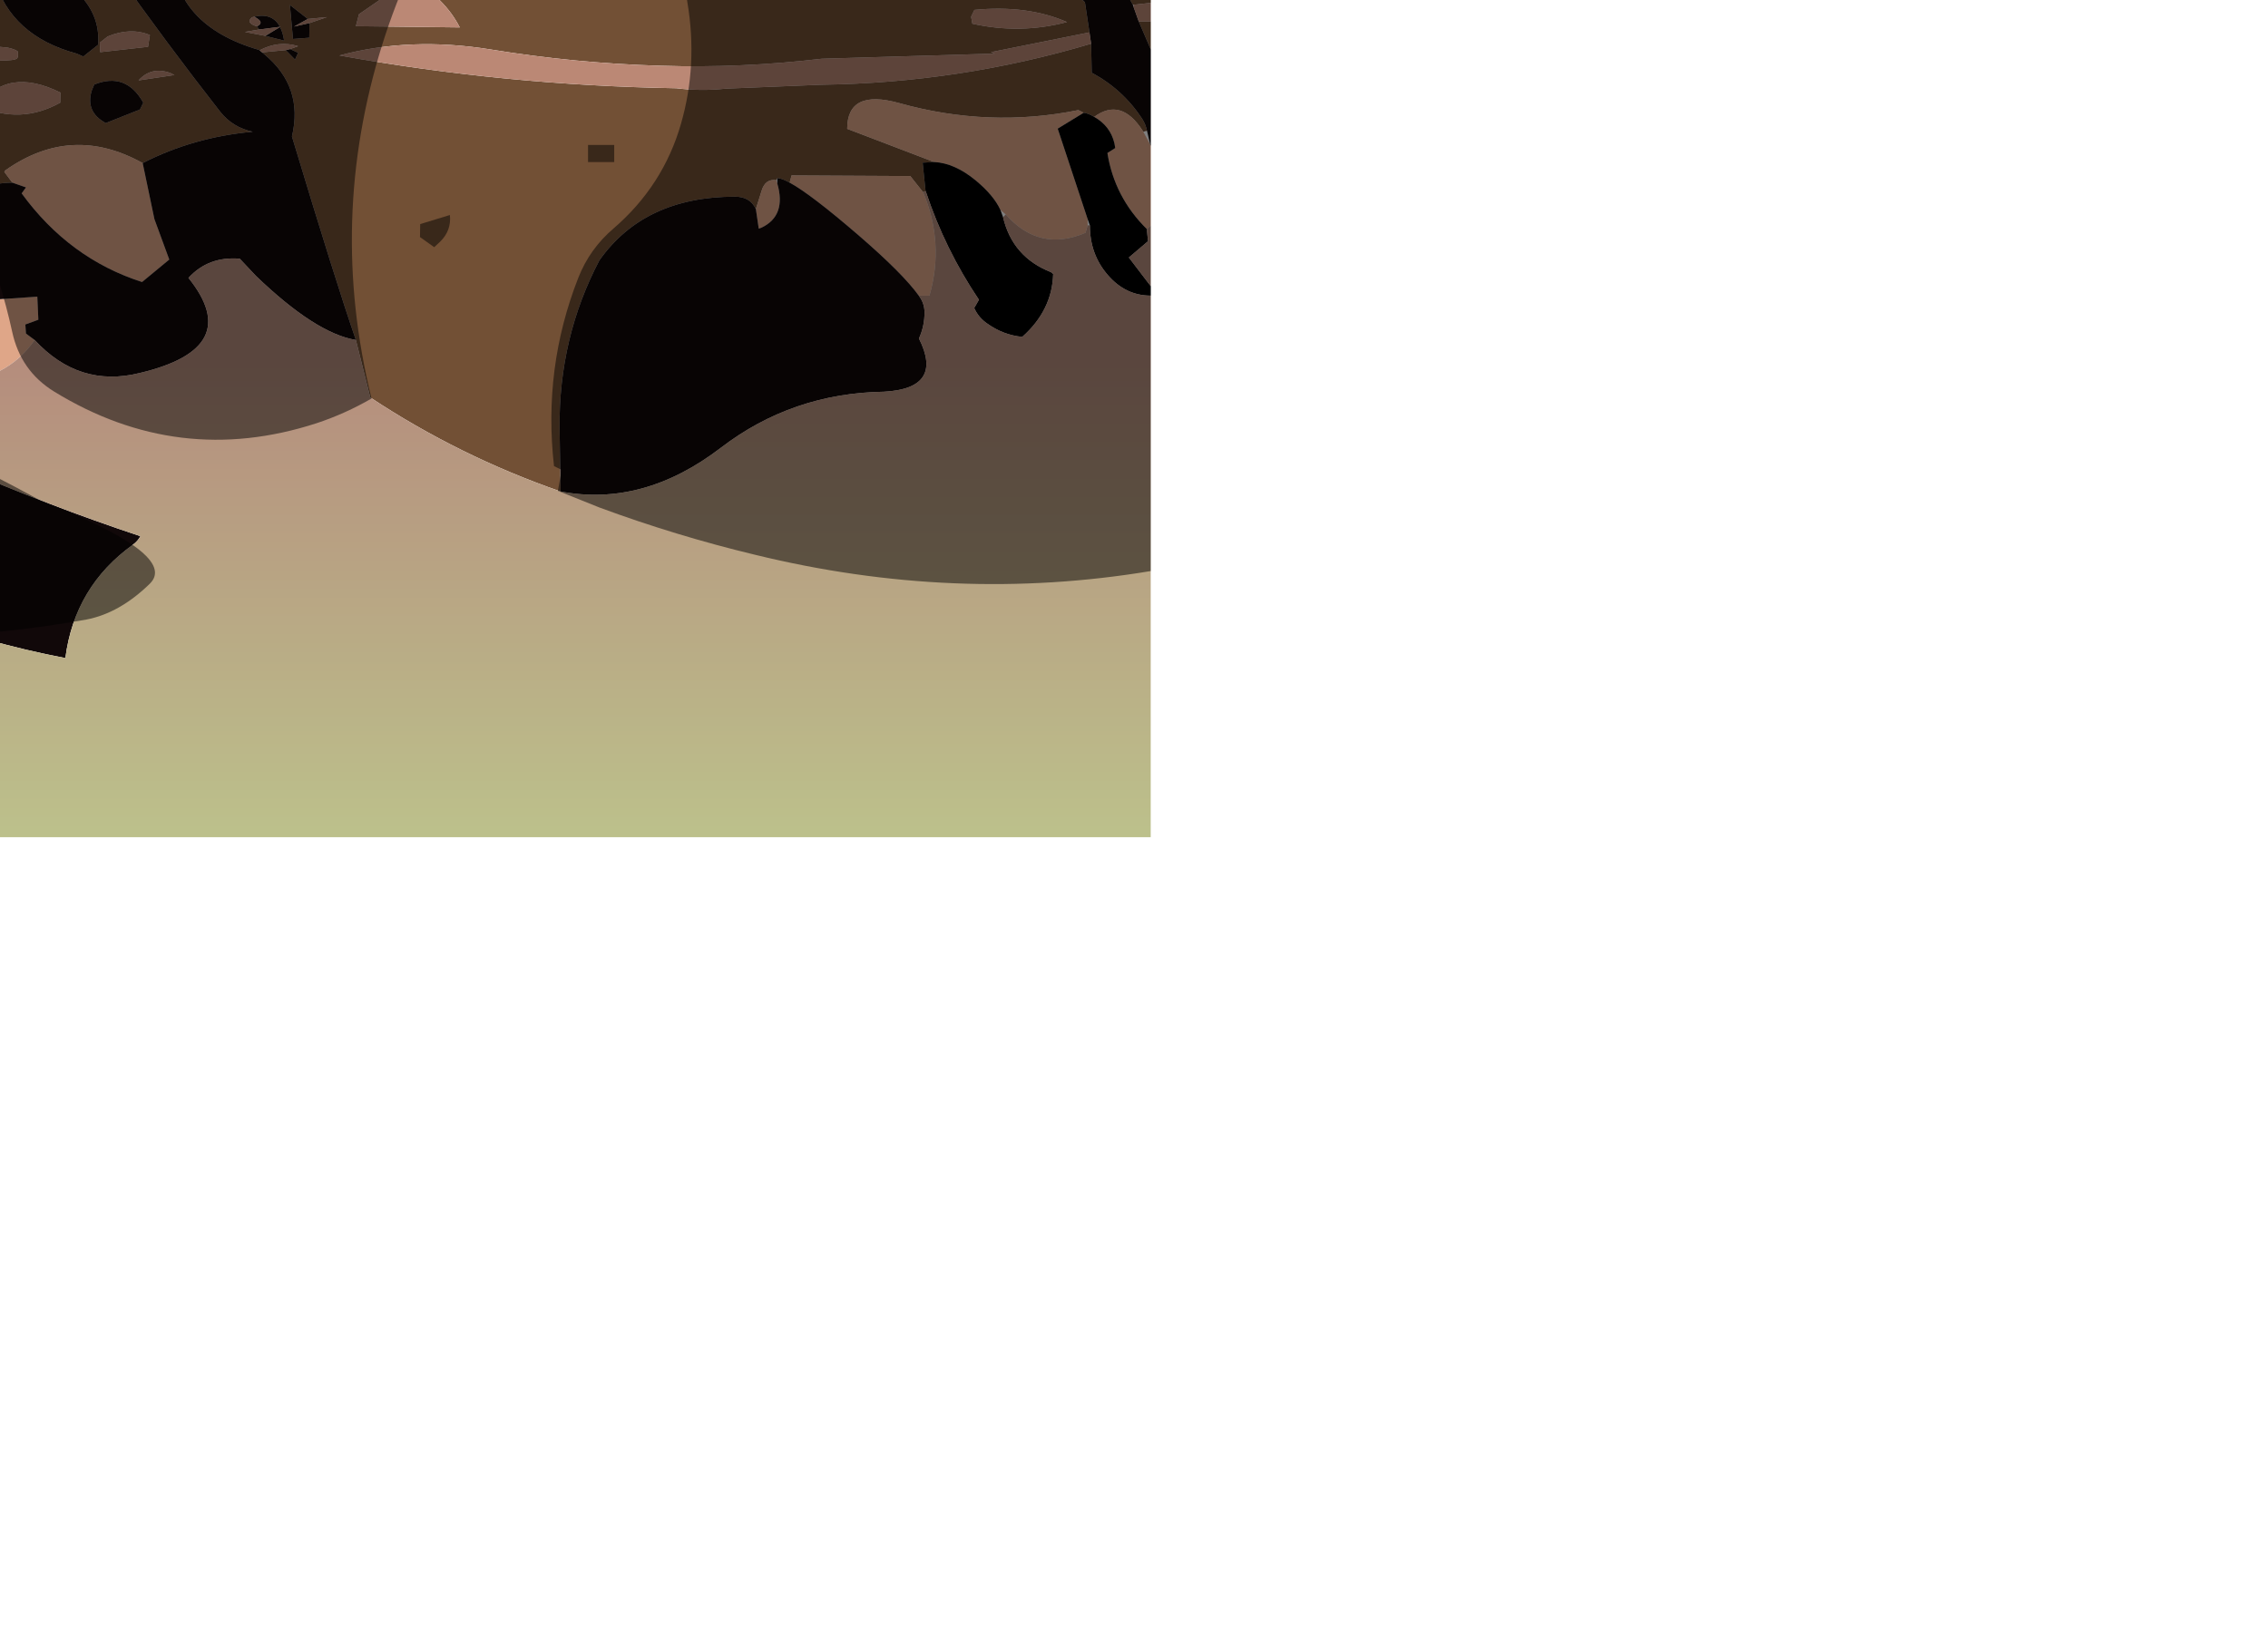
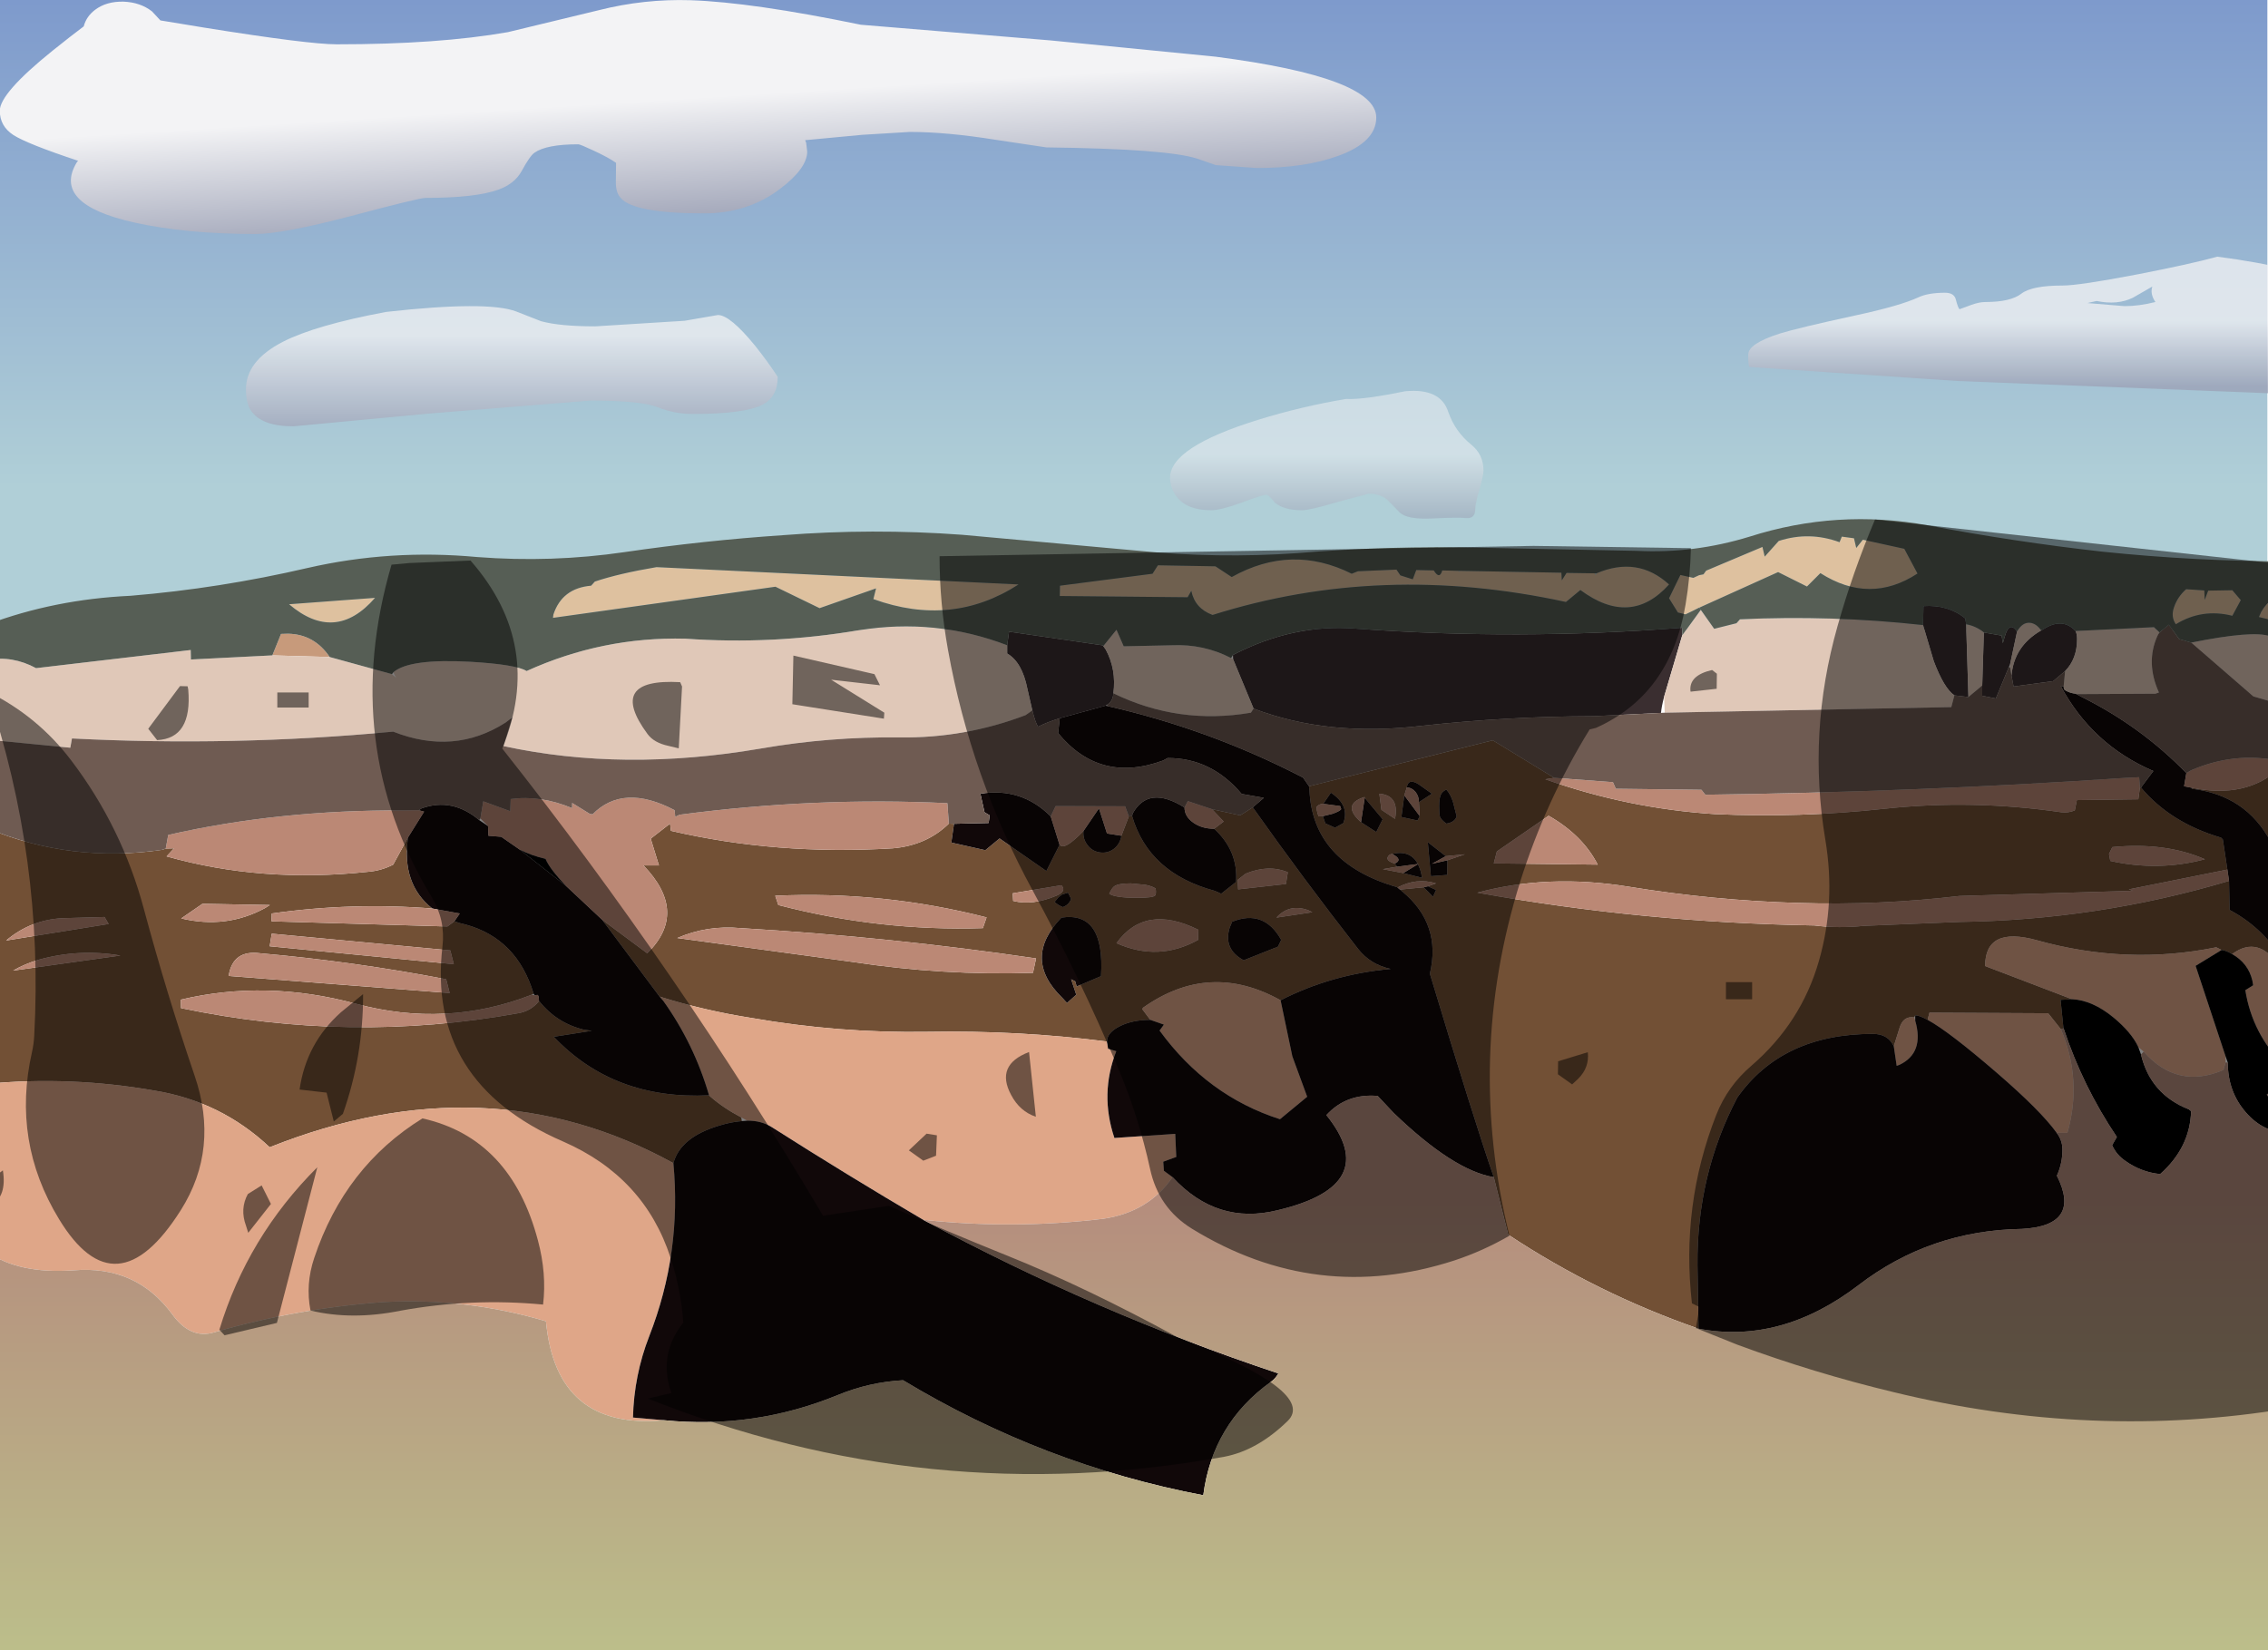
<svg xmlns="http://www.w3.org/2000/svg" xmlns:xlink="http://www.w3.org/1999/xlink" version="1.1" preserveAspectRatio="none" x="0px" y="0px" width="550px" height="400px" viewBox="0 0 550 400">
  <defs>
    <linearGradient id="Gradient_1" gradientUnits="userSpaceOnUse" x1="274.85" y1="-0.013" x2="274.85" y2="118.312" spreadMethod="pad">
      <stop offset="0%" stop-color="#7E9ACC" />
      <stop offset="100%" stop-color="#B0CFD7" />
    </linearGradient>
    <linearGradient id="Gradient_2" gradientUnits="userSpaceOnUse" x1="121.35" y1="81.4" x2="121.35" y2="105.4" spreadMethod="pad">
      <stop offset="0%" stop-color="#F3F3F5" stop-opacity="0.753" />
      <stop offset="100%" stop-color="#9CA1B5" stop-opacity="0.753" />
    </linearGradient>
    <linearGradient id="Gradient_3" gradientUnits="userSpaceOnUse" x1="323.85" y1="110.25" x2="323.85" y2="125.25" spreadMethod="pad">
      <stop offset="0%" stop-color="#F3F3F5" stop-opacity="0.502" />
      <stop offset="100%" stop-color="#9CA1B5" stop-opacity="0.502" />
    </linearGradient>
    <linearGradient id="Gradient_4" gradientUnits="userSpaceOnUse" x1="167.912" y1="23.763" x2="169.888" y2="55.438" spreadMethod="pad">
      <stop offset="0%" stop-color="#F3F3F5" />
      <stop offset="100%" stop-color="#9CA1B5" />
    </linearGradient>
    <linearGradient id="Gradient_5" gradientUnits="userSpaceOnUse" x1="498.75" y1="77.85" x2="498.75" y2="93.65" spreadMethod="pad">
      <stop offset="0%" stop-color="#F3F3F5" stop-opacity="0.753" />
      <stop offset="100%" stop-color="#9CA1B5" stop-opacity="0.753" />
    </linearGradient>
    <linearGradient id="Gradient_6" gradientUnits="userSpaceOnUse" x1="275.85" y1="291.35" x2="275.85" y2="404.65" spreadMethod="pad">
      <stop offset="0%" stop-color="#B58D7D" />
      <stop offset="100%" stop-color="#BCC08B" />
    </linearGradient>
    <g id="Graphics_Symbol_337_0_Layer4_0_FILL">
      <path fill="url(#Gradient_1)" stroke="none" d=" M 549.85 152.75 L 549.85 0 -0.05 0 -0.05 152.75 549.85 152.75 Z" />
    </g>
    <g id="Graphics_Symbol_337_0_Layer3_0_FILL">
      <path fill="url(#Gradient_2)" stroke="none" d=" M 174.1 76.4 L 166 77.8 144.35 79.15 Q 135.75 79.15 131.2 77.9 L 125.2 75.55 Q 118.25 72.9 93.65 75.65 76.5 78.85 68.6 82.9 59.65 87.5 59.65 94.4 59.65 97.85 60.9 99.65 63.5 103.4 71.15 103.4 L 104.05 100.3 143.25 97.15 Q 155.55 97.15 159.6 98.8 163.6 100.4 168.1 100.4 180.5 100.4 184.9 98.15 188.6 96.25 188.6 91.4 186.15 87.65 183.15 83.9 177.05 76.4 174.1 76.4 Z" />
      <path fill="url(#Gradient_3)" stroke="none" d=" M 340.7 94.9 Q 330.45 97 326.5 96.75 315.65 98.55 305 101.85 283.75 108.45 283.75 115.85 283.75 118.1 285 120 287.45 123.75 293.75 123.75 296 123.75 301.1 121.9 306.2 120 307 120 307.7 120 309.15 121.9 311.35 123.75 315.75 123.75 317.65 123.75 324.35 121.75 L 331.9 119.75 Q 335.15 119.75 336.85 121.65 L 339.4 124.25 Q 341.2 126.05 347.3 125.75 353.4 125.45 355.6 125.65 357.75 125.8 357.75 123.5 357.75 122.25 358.75 118.8 359.75 115.35 359.75 114.1 359.75 110.25 356.8 107.85 352.9 104.7 351.25 100 349.4 94.05 340.7 94.9 Z" />
      <path fill="url(#Gradient_4)" stroke="none" d=" M 324.55 37.8 Q 333.75 34.45 333.75 28.5 333.75 18.8 294.8 13.75 L 254.75 9.8 208.75 6 Q 182.35 0.55 167.45 0.05 156.2 -0.3 145.3 2.45 L 123.15 7.8 Q 106.3 10.75 81.7 10.75 74.85 10.75 49.85 6.75 L 38.9 4.95 36.85 2.75 Q 34 0.55 29.95 0.4 25.85 0.3 23.1 2.35 20.95 3.95 20.3 6.4 17.3 8.65 12.8 12.25 -0.05 22.6 -0.05 26.85 -0.05 30.6 3.25 32.75 6.6 34.9 18.95 39 L 18.7 39.25 Q 12.35 49.5 32.7 54 45.15 56.75 61.95 56.75 68.55 56.75 85.1 52.4 101.65 48 103.2 48 115.45 48 121 45.95 124.8 44.55 126.5 41.5 128.5 37.8 129.6 37.05 132.5 35 140.25 35 140.7 35 144 36.55 147.65 38.25 149.4 39.5 L 149.35 44.1 Q 149.3 46.65 150.5 48 153.7 51.75 170.75 51.75 181.4 51.75 189.25 45.75 195.75 40.8 195.75 36.75 L 195.5 34.65 195.25 34 209.1 32.7 220.65 32 Q 229.55 32 241.4 33.9 L 253.75 35.75 Q 283.1 36.1 290.4 38.5 L 294.85 40.05 304.75 40.75 Q 316.5 40.75 324.55 37.8 Z" />
      <path fill="url(#Gradient_5)" stroke="none" d=" M 518.3 66.55 Q 504.2 69.25 500.2 69.25 492.7 69.25 490.15 71.25 487.55 73.25 481.45 73.25 479.95 73.25 478.05 73.95 L 475.2 75 Q 474.85 74.75 474.3 72.65 473.9 71 471.7 71 467.6 71 465.25 72.1 460.7 74.2 449.95 76.5 435.95 79.55 431.6 80.9 423.95 83.35 423.95 86 423.95 88.5 424.2 89 L 474.6 92.4 553.2 95.5 555 95.5 555 75.3 554.95 75.25 555 75.15 555 65.4 Q 547.75 63.55 537.7 62.25 531.45 64 518.3 66.55 M 517.25 72.2 L 521.95 69.5 Q 521.35 71.25 522.7 73.25 518.7 74.25 515.2 74.25 L 506.2 73.5 508.45 73 Q 513.5 74.05 517.25 72.2 Z" />
    </g>
    <g id="Graphics_Symbol_337_0_Layer2_0_FILL">
      <path fill="#725035" stroke="none" d=" M -0.7 193.3 Q -2.05 193.35 -3.05 193.95 L -3.05 199.7 -0.7 193.3 M 128.95 241.25 L 129.4 241 Q 125.4 227.7 113 224.25 111.55 223.95 110.2 223.45 L 108.5 224.7 65.85 223.45 65.9 221.55 Q 85.35 218.8 104.85 220.35 97.3 214.4 98.95 203.1 L 95.35 209.7 Q 92.45 211.2 89.15 211.45 63.4 214.2 40.4 207.7 L 42.2 205.75 40.2 205.8 39.4 206.1 Q 17.3 209.35 -3.05 200.9 L -3.05 262.85 Q 17.2 260.95 37.45 264.5 53.55 267.1 65.4 278.25 118.1 257.25 163.3 282.1 165 275.8 174.4 273 177.3 272.1 179.9 271.9 L 179.75 271 Q 175.45 268.75 172.25 265.95 L 171.95 265.65 Q 148.85 266.8 134.3 251.45 L 143.5 250 141.65 249.75 Q 135 248.15 130.75 242.8 L 130.7 242.8 Q 128.75 245.25 125.6 245.75 85 253.1 43.9 244.5 L 43.85 242.45 Q 64.55 237.55 86.35 243.45 108.2 249.35 128.95 241.25 M 108.2 237.5 L 109.05 240.85 55.45 236.7 Q 56.45 230.3 63.1 231.2 85.8 233.2 108.2 237.5 M 109.2 230.5 L 110.05 233.85 65.4 229.5 65.9 226.45 109.2 230.5 M 49.1 219.2 L 65.45 219.5 64.25 220.25 Q 54.85 225.35 43.95 222.75 L 49.1 219.2 M 3.2 235.4 Q 5.9 233.8 9.45 232.75 19.2 230.05 29.2 231.75 L 3.2 235.4 M 15 222.7 L 25.35 222.4 26.35 224.1 1.5 228.1 Q 7.35 223.15 15 222.7 M 555 208.25 L 552.1 208.25 555 215 555 208.25 M 337.25 235 Q 332.35 233.95 329.35 230.15 316.25 213.4 303.8 195.8 302.3 196.8 300.75 197.75 L 293.9 196.25 296.75 199.25 294.45 201 Q 300.3 206.4 299.75 213.9 L 296.15 216.75 294.55 216.05 Q 278.6 211.75 274.55 197.95 L 273.75 198 271.95 202.7 Q 271.65 204.65 270.15 205.85 268.65 207 266.8 206.75 264.9 206.5 263.75 205 262.55 203.45 262.75 201.55 259.15 205.25 257.75 205.25 257.35 205.25 256.95 204.9 L 253.75 211.25 242.4 203.35 238.95 206.2 230.7 204.35 231.35 199.8 230.1 199.75 Q 224.7 205.05 216.45 205.75 188.25 207.45 162.7 201.5 L 162.5 199.75 157.8 203.4 159.8 209.9 156.05 209.9 Q 167.05 221.3 156.95 231.2 L 146.05 223.1 159.95 241.7 Q 170.8 245.1 182.3 246.9 203.45 250.6 225 250.25 246.85 249.85 268.45 252.6 268.45 250.45 271.55 248.9 274.6 247.35 278.95 247.35 L 277 244.75 277.2 244.4 Q 293.3 233 310.55 242.6 322.85 236.3 337.25 235 M 317.25 220.75 L 318.25 221.25 309.55 222.55 Q 312.65 219.1 317.25 220.75 M 312.3 211.55 L 311.85 214.4 300.25 215.7 300.15 213.4 302.05 211.9 Q 307.6 209.6 312.3 211.55 M 290.6 225.5 L 290.55 227.95 Q 280.95 233.3 270.75 228.75 277.7 219.1 290.6 225.5 M 298.2 225 L 298.8 223.55 Q 306.5 220.45 310.7 227.95 L 309.9 229.6 301.6 232.9 Q 296.6 230.2 298.2 225 M 269 216.75 Q 269.7 215.25 270.3 214.9 271.3 214.25 274.25 214.25 L 277.8 214.6 Q 279.5 214.95 280.25 215.5 280.45 216.8 280.1 217.2 279.6 217.75 275.75 217.75 270.35 217.75 269 216.75 M 245.7 218.5 L 245.6 216.65 257.4 214.7 Q 258.7 216.1 256.3 217.2 250.4 219.7 245.7 218.5 M 259.75 218 Q 259.3 219.4 257.75 220 256.5 219.5 255.75 218.75 L 256.65 217.65 257.55 216.95 259 216.5 259.75 218 M 251.25 232.45 L 250.5 235.95 Q 228.7 236.65 206.75 233.3 L 164.25 227.5 Q 171.5 224.35 179.6 225.1 216 227.25 251.25 232.45 M 261 241.25 L 258.75 243.25 257.6 242 Q 247.8 232.5 257.4 222.55 268 220.95 267 236.75 L 261.1 239.25 260.75 238 259.75 237.5 261 241.25 M 239.25 222.5 L 238.35 225.1 Q 213.3 225.9 188.75 219.5 L 188 217.25 Q 214.05 216.05 239.25 222.5 M 531.5 191.05 L 531.5 191.3 Q 544.65 192.85 550.65 204.15 L 550.9 204.2 555 203.75 555 185.15 552.95 186.05 552.8 186.35 Q 544.65 193.8 531.5 191.05 M 503.65 194.05 L 503.15 196.55 Q 501.55 197.2 499.9 197 478.3 193.85 457 196.15 436.35 198.4 415.9 197.45 394.8 196.1 374.75 189 L 376.9 188.65 362 179.55 317.45 190.7 317.55 191.55 Q 318.25 209.2 338.75 215.15 L 338.9 215.25 Q 343.55 212.8 348.25 214.25 L 346.3 214.95 348.25 215.85 347.5 217.5 345.25 215.2 339.5 215.75 340.1 216.25 Q 349.6 224.15 346.75 236.15 357.45 271.65 362.25 285.5 L 365.75 299.45 Q 387.3 313.7 411.9 322.25 L 411.65 306.85 Q 411.45 284.95 421.3 266.2 432.2 250.75 454.2 250.75 457.85 250.75 459.25 253.75 L 460.65 249.3 Q 461.55 246.35 464.2 246.75 L 464.45 246.25 Q 465.45 246.25 467.45 247.35 L 467.9 245.6 496.7 245.75 499.8 249.65 500.4 249.4 499.7 242.5 502.5 242.35 481.4 234.3 Q 481.4 224.55 494 228.05 515.8 234.15 537.45 229.75 L 538.75 230.4 Q 539.8 230.5 541.3 231.4 547.8 226.6 553.05 234.75 L 553.2 235 554.1 234.75 Q 553.75 233.1 552.95 231.9 548.25 224.7 540.7 220.7 L 540.55 213.65 Q 508.75 223.15 475.1 223.6 L 451.95 224.55 Q 445.9 225.2 440 224.45 398.4 223.75 358.25 216.5 375.4 211.9 394.95 215.05 415.5 218.4 436.2 219 455.7 219.6 475.2 217.3 L 517.1 216.05 Q 517.65 216.2 516.25 215.7 L 540.15 210.9 539.05 203.6 538.6 203.15 Q 526.35 199.55 519.2 191 L 518.95 191 518.55 193.85 503.65 194.05 M 340.55 192.9 L 341.15 191 Q 341.5 188.65 344 190.2 L 347.25 192.5 344.1 194.55 344.3 197.95 343.75 199 339.85 198.15 340.55 192.9 M 335 196.4 L 334.5 192.5 Q 339.4 192.9 338.3 198.6 L 335 196.4 M 330.9 193.3 L 330.95 193.5 335.3 198.7 333.75 201.8 330.05 199.4 Q 325.2 195.1 330.9 193.3 M 349.4 192.75 Q 349.8 191.9 350.75 191.5 351.85 192.75 352.4 194.65 L 353.25 198 Q 352.75 199.45 350.75 199.75 349.5 198.85 349.2 198.1 349 197.5 349 195.5 349 193.65 349.4 192.75 M 362.25 209.4 L 363 206.5 375.55 197.85 Q 383.8 202.55 387.45 209.7 L 362.25 209.4 M 346.25 204.25 L 350.6 207.65 355.25 207.2 351 208.65 350.95 212.2 347 212.5 346.25 204.25 M 337.05 207.25 L 337.65 207.1 Q 342 206.1 343.85 209.55 L 344 209.5 343.85 209.6 Q 344.55 210.9 344.85 212.9 L 340.3 211.75 335.35 210.8 338.8 210.2 338.25 209.45 Q 335.45 208.6 337.05 207.25 M 511.45 207.1 L 512.25 205.45 Q 525.1 204.2 534.7 208.4 523.35 211.4 511.75 208.8 L 511.45 207.1 M 319.25 195.75 Q 319.7 195.1 320.7 194.95 L 320.9 194.95 322.75 192.25 Q 327.4 195.35 325.75 199.65 L 323.75 200.75 321.4 199.7 320.8 197.95 319.75 198 Q 319.25 196.5 319.25 195.75 Z" />
      <path fill="#DFA688" stroke="none" d=" M 277.2 244.4 L 277 244.75 278.95 247.35 282.25 248.5 281.2 249.95 Q 292.75 265.8 310.4 271.45 L 317 266 313.4 256.2 310.55 242.6 Q 293.3 233 277.2 244.4 M 65.4 278.25 Q 53.55 267.1 37.45 264.5 17.2 260.95 -3.05 262.85 L -3.05 303.65 Q 4.55 309 17.75 308.1 33 306.8 41.8 318.8 46.2 324.85 51.9 323.15 71.9 317.35 92.9 315.8 113.05 314.7 132.4 320.45 134.85 346.9 161 344.45 L 153.5 343.8 Q 153.75 333.55 157.45 324.05 165.35 303.85 163.3 282.1 118.1 257.25 65.4 278.25 M 159.95 241.7 L 160.85 242.75 Q 168.3 253.15 171.95 265.65 L 172.25 265.95 Q 175.45 268.75 179.75 271 L 181.2 271.8 Q 184.65 271.75 187.3 273.45 205.35 284.95 223.9 295.85 245.8 298.2 267.5 295.6 278.5 294 284.35 285.5 L 282.25 283.95 282.1 281.75 285.25 280.6 285 275 270.25 276 Q 266.65 265.3 270.7 254.95 L 268.7 254.35 268.45 252.6 Q 246.85 249.85 225 250.25 203.45 250.6 182.3 246.9 170.8 245.1 159.95 241.7 M 541.3 231.4 Q 545.2 233.6 546.2 237.8 L 546.4 238.95 544.5 240.15 Q 546.2 250.85 554.05 258.6 L 555 257.8 555 238.45 554.9 238.15 553.2 235 553.05 234.75 Q 547.8 226.6 541.3 231.4 M 532.45 234.25 L 538.75 230.4 537.45 229.75 Q 515.8 234.15 494 228.05 481.4 224.55 481.4 234.3 L 502.5 242.35 Q 507.45 242.6 512.55 246.8 516.9 250.4 518.55 253.95 L 519.85 255.05 Q 528 264.3 539.2 259.5 L 539.7 257.7 539.7 256.15 532.45 234.25 M 460.65 249.3 L 459.25 253.75 459.95 258.5 460.65 258.25 Q 466.7 255.35 464.45 247.55 L 464.2 246.75 Q 461.55 246.35 460.65 249.3 M 467.9 245.6 L 467.45 247.35 Q 472.6 250.15 484.25 260.2 494.9 269.4 498.75 274.75 L 501.35 274.75 Q 505 262 499.8 249.65 L 496.7 245.75 467.9 245.6 Z" />
      <path fill="#110809" stroke="none" d=" M 263.75 205 Q 264.9 206.5 266.8 206.75 268.65 207 270.15 205.85 271.65 204.65 271.95 202.7 L 268.45 202.15 266.5 196.05 262.75 201.55 Q 262.55 203.45 263.75 205 M 153.5 343.8 L 161 344.45 Q 182.9 346.65 203.15 338.35 210.8 335.2 219 334.75 253 355.25 291.8 362.65 294.05 345.25 308.25 335.1 309.3 334.35 310 333.1 265.4 318.25 223.9 295.85 205.35 284.95 187.3 273.45 184.65 271.75 181.2 271.8 L 179.9 271.9 Q 177.3 272.1 174.4 273 165 275.8 163.3 282.1 165.35 303.85 157.45 324.05 153.75 333.55 153.5 343.8 M 101.55 196.5 L 102.85 196.85 98.95 203.1 Q 97.3 214.4 104.85 220.35 L 111.5 221.55 110.2 223.45 Q 111.55 223.95 113 224.25 125.4 227.7 129.4 241 L 129.7 241.4 130.3 241.3 Q 130.7 241.35 130.7 242.75 L 130.75 242.8 Q 135 248.15 141.65 249.75 L 143.5 250 134.3 251.45 Q 148.85 266.8 171.95 265.65 168.3 253.15 160.85 242.75 L 159.95 241.7 146.05 223.1 137.3 214.9 126.1 206.1 121.55 202.95 118.45 202.7 118.35 200.35 116.2 198.9 Q 109.7 193.4 102.25 196.05 L 101.55 196.5 M 274.65 197.35 L 274.55 197.95 Q 278.6 211.75 294.55 216.05 L 296.15 216.75 299.75 213.9 Q 300.3 206.4 294.45 201 291.45 201 289.35 199.5 287.25 198 287.25 195.85 278.5 190.35 274.65 197.35 M 237.75 192.5 L 238.75 197 240 197.75 239.75 199.6 231.35 199.8 230.7 204.35 238.95 206.2 242.4 203.35 253.75 211.25 256.95 204.9 254.8 198 Q 247.7 190.9 237.75 192.5 M 258.75 243.25 L 261 241.25 259.75 237.5 260.75 238 261.1 239.25 267 236.75 Q 268 220.95 257.4 222.55 247.8 232.5 257.6 242 L 258.75 243.25 M 257.75 220 Q 259.3 219.4 259.75 218 L 259 216.5 257.55 216.95 256.65 217.65 255.75 218.75 Q 256.5 219.5 257.75 220 M 298.8 223.55 L 298.2 225 Q 296.6 230.2 301.6 232.9 L 309.9 229.6 310.7 227.95 Q 306.5 220.45 298.8 223.55 M 340.1 216.25 L 339.5 215.75 338.9 215.25 338.75 215.15 Q 318.25 209.2 317.55 191.55 L 317.45 190.7 316 188.6 Q 293.55 176.95 268.6 171.25 L 268.1 171.15 257 174.2 256.6 177.8 Q 266.7 190.1 282.05 184.45 L 283.15 183.85 Q 293.7 183.8 301.1 192.55 L 306.5 193.5 303.8 195.8 Q 316.25 213.4 329.35 230.15 332.35 233.95 337.25 235 322.85 236.3 310.55 242.6 L 313.4 256.2 317 266 310.4 271.45 Q 292.75 265.8 281.2 249.95 L 282.25 248.5 278.95 247.35 Q 274.6 247.35 271.55 248.9 268.45 250.45 268.45 252.6 L 268.7 254.35 270.7 254.95 Q 266.65 265.3 270.25 276 L 285 275 285.25 280.6 282.1 281.75 282.25 283.95 284.35 285.5 Q 295.15 297.2 309.9 293.5 335.35 287.45 321.65 270.45 326.5 265.15 334.1 265.8 L 338 269.95 Q 352.5 283.9 362.25 285.5 357.45 271.65 346.75 236.15 349.6 224.15 340.1 216.25 M 348.25 215.85 L 346.3 214.95 345.25 215.2 347.5 217.5 348.25 215.85 M 467.45 247.35 Q 465.45 246.25 464.45 246.25 L 464.45 247.55 Q 466.7 255.35 460.65 258.25 L 459.95 258.5 459.25 253.75 Q 457.85 250.75 454.2 250.75 432.2 250.75 421.3 266.2 411.45 284.95 411.65 306.85 L 411.9 322.25 Q 431.95 326.05 450.75 311.65 468.05 298.4 490.35 298.05 504.9 297.25 498.8 285.15 500.2 282.05 500.15 278.65 500.1 276.5 498.75 274.75 494.9 269.4 484.25 260.2 472.6 250.15 467.45 247.35 M 325 195.5 L 325.25 196.25 Q 324.85 196.8 323.05 197.4 L 320.8 197.95 321.4 199.7 323.75 200.75 325.75 199.65 Q 327.4 195.35 322.75 192.25 L 320.9 194.95 325 195.5 M 343.85 209.6 L 340.3 211.75 344.85 212.9 Q 344.55 210.9 343.85 209.6 M 338.25 209.45 L 338.8 210.2 343.85 209.55 Q 342 206.1 337.65 207.1 L 338.5 207.65 Q 339.9 208.65 338.25 209.45 M 350.6 207.65 L 346.25 204.25 347 212.5 350.95 212.2 351 208.65 347.25 209.5 350.6 207.65 M 350.75 191.5 Q 349.8 191.9 349.4 192.75 349 193.65 349 195.5 349 197.5 349.2 198.1 349.5 198.85 350.75 199.75 352.75 199.45 353.25 198 L 352.4 194.65 Q 351.85 192.75 350.75 191.5 M 330.05 199.4 L 333.75 201.8 335.3 198.7 330.95 193.5 330.05 199.4 M 344.3 197.95 L 340.55 192.9 339.85 198.15 343.75 199 344.3 197.95 M 344 190.2 Q 341.5 188.65 341.15 191 342.35 191 343.25 192.05 344.1 193.1 344.1 194.55 L 347.25 192.5 344 190.2 M 500.95 167.5 Q 500.4 167.3 500.45 166.45 L 499.75 166.4 Q 507.4 180.65 522.2 187 L 519.2 191 Q 526.35 199.55 538.6 203.15 L 539.05 203.6 540.15 210.9 540.55 213.65 540.7 220.7 Q 548.25 224.7 552.95 231.9 553.75 233.1 554.1 234.75 L 554.9 238.15 555 238.45 555 215 552.1 208.25 550.8 204.6 550.65 204.15 Q 544.65 192.85 531.5 191.3 L 531.5 191.05 529.65 190.7 530.2 187.5 Q 519.2 176.2 504.95 169.1 L 503.55 168.35 503.35 168.25 Q 502 168.1 500.95 167.5 Z" />
      <path fill="#BB8875" stroke="none" d=" M 111.5 221.55 L 104.85 220.35 Q 85.35 218.8 65.9 221.55 L 65.85 223.45 108.5 224.7 110.2 223.45 111.5 221.55 M 130.7 242.8 L 130.7 242.75 Q 130.7 241.35 130.3 241.3 L 129.7 241.4 128.95 241.25 Q 108.2 249.35 86.35 243.45 64.55 237.55 43.85 242.45 L 43.9 244.5 Q 85 253.1 125.6 245.75 128.75 245.25 130.7 242.8 M 25.35 222.4 L 15 222.7 Q 7.35 223.15 1.5 228.1 L 26.35 224.1 25.35 222.4 M 9.45 232.75 Q 5.9 233.8 3.2 235.4 L 29.2 231.75 Q 19.2 230.05 9.45 232.75 M 65.45 219.5 L 49.1 219.2 43.95 222.75 Q 54.85 225.35 64.25 220.25 L 65.45 219.5 M 110.05 233.85 L 109.2 230.5 65.9 226.45 65.4 229.5 110.05 233.85 M 109.05 240.85 L 108.2 237.5 Q 85.8 233.2 63.1 231.2 56.45 230.3 55.45 236.7 L 109.05 240.85 M 102.85 196.85 L 101.55 196.5 97.95 196.55 Q 67.55 196.4 40.8 202.5 L 40.2 205.8 42.2 205.75 40.4 207.7 Q 63.4 214.2 89.15 211.45 92.45 211.2 95.35 209.7 L 98.95 203.1 102.85 196.85 M 293.9 196.25 L 288.05 194.3 287.25 195.85 Q 287.25 198 289.35 199.5 291.45 201 294.45 201 L 296.75 199.25 293.9 196.25 M 272.85 195.55 L 256 195.5 254.8 198 256.95 204.9 Q 257.35 205.25 257.75 205.25 259.15 205.25 262.75 201.55 L 266.5 196.05 268.45 202.15 271.95 202.7 273.75 198 272.85 195.55 M 229.75 194.8 Q 197.75 193.25 164.8 197.6 L 163.75 198.1 163.6 196.5 Q 151.15 189.95 143.7 197.5 L 143.05 197.4 138.75 194.75 138.75 196 Q 131.05 192.8 123.85 193.8 L 123.75 196.75 117.2 194.35 116.5 198.5 118.35 200.35 118.45 202.7 121.55 202.95 126.1 206.1 Q 128.85 207.5 132.3 208.3 133.3 210.75 137.3 214.9 L 146.05 223.1 156.95 231.2 Q 167.05 221.3 156.05 209.9 L 159.8 209.9 157.8 203.4 162.5 199.75 162.7 201.5 Q 188.25 207.45 216.45 205.75 224.7 205.05 230.1 199.75 L 229.75 194.8 M 550.8 204.6 L 552.1 208.25 555 208.25 555 203.75 550.9 204.2 550.8 204.6 M 238.35 225.1 L 239.25 222.5 Q 214.05 216.05 188 217.25 L 188.75 219.5 Q 213.3 225.9 238.35 225.1 M 250.5 235.95 L 251.25 232.45 Q 216 227.25 179.6 225.1 171.5 224.35 164.25 227.5 L 206.75 233.3 Q 228.7 236.65 250.5 235.95 M 245.6 216.65 L 245.7 218.5 Q 250.4 219.7 256.3 217.2 258.7 216.1 257.4 214.7 L 245.6 216.65 M 270.3 214.9 Q 269.7 215.25 269 216.75 270.35 217.75 275.75 217.75 279.6 217.75 280.1 217.2 280.45 216.8 280.25 215.5 279.5 214.95 277.8 214.6 L 274.25 214.25 Q 271.3 214.25 270.3 214.9 M 290.55 227.95 L 290.6 225.5 Q 277.7 219.1 270.75 228.75 280.95 233.3 290.55 227.95 M 311.85 214.4 L 312.3 211.55 Q 307.6 209.6 302.05 211.9 L 300.15 213.4 300.25 215.7 311.85 214.4 M 318.25 221.25 L 317.25 220.75 Q 312.65 219.1 309.55 222.55 L 318.25 221.25 M 346.3 214.95 L 348.25 214.25 Q 343.55 212.8 338.9 215.25 L 339.5 215.75 345.25 215.2 346.3 214.95 M 451.95 224.55 L 475.1 223.6 Q 508.75 223.15 540.55 213.65 L 540.15 210.9 516.25 215.7 Q 517.65 216.2 517.1 216.05 L 475.2 217.3 Q 455.7 219.6 436.2 219 415.5 218.4 394.95 215.05 375.4 211.9 358.25 216.5 398.4 223.75 440 224.45 445.9 225.2 451.95 224.55 M 530.2 187.5 L 529.65 190.7 531.5 191.05 Q 544.65 193.8 552.8 186.35 L 552.95 186.05 552.55 184.5 Q 541.75 182.3 531.3 186.85 L 530.2 187.5 M 325.25 196.25 L 325 195.5 320.9 194.95 320.7 194.95 Q 319.7 195.1 319.25 195.75 319.25 196.5 319.75 198 L 320.8 197.95 323.05 197.4 Q 324.85 196.8 325.25 196.25 M 512.25 205.45 L 511.45 207.1 511.75 208.8 Q 523.35 211.4 534.7 208.4 525.1 204.2 512.25 205.45 M 343.85 209.6 L 344 209.5 343.85 209.55 338.8 210.2 335.35 210.8 340.3 211.75 343.85 209.6 M 337.65 207.1 L 337.05 207.25 Q 335.45 208.6 338.25 209.45 339.9 208.65 338.5 207.65 L 337.65 207.1 M 350.6 207.65 L 347.25 209.5 351 208.65 355.25 207.2 350.6 207.65 M 363 206.5 L 362.25 209.4 387.45 209.7 Q 383.8 202.55 375.55 197.85 L 363 206.5 M 330.95 193.5 L 330.9 193.3 Q 325.2 195.1 330.05 199.4 L 330.95 193.5 M 334.5 192.5 L 335 196.4 338.3 198.6 Q 339.4 192.9 334.5 192.5 M 341.15 191 L 340.55 192.9 344.3 197.95 344.1 194.55 Q 344.1 193.1 343.25 192.05 342.35 191 341.15 191 M 503.15 196.55 L 503.65 194.05 518.55 193.85 518.95 191 518.75 188.5 514.9 188.7 Q 464.35 192.1 413.55 192.75 L 412.6 191.55 391.85 191.3 391.15 189.7 376.9 188.65 374.75 189 Q 394.8 196.1 415.9 197.45 436.35 198.4 457 196.15 478.3 193.85 499.9 197 501.55 197.2 503.15 196.55 Z" />
      <path fill="#000000" stroke="none" d=" M 126.1 206.1 L 137.3 214.9 Q 133.3 210.75 132.3 208.3 128.85 207.5 126.1 206.1 M 512.55 246.8 Q 507.45 242.6 502.5 242.35 L 499.7 242.5 500.4 249.4 500.45 249.45 Q 505.1 263.5 513.35 275.75 L 512.2 277.75 Q 513.25 280.1 515.4 281.55 519.25 284.3 523.85 284.75 531.1 278.3 531.35 269.5 L 530.8 269.05 Q 521.5 265.4 519.2 255.75 L 518.55 253.95 Q 516.9 250.4 512.55 246.8 M 538.75 230.4 L 532.45 234.25 539.7 256.15 540.25 257.7 Q 540.25 264.75 544.6 269.75 548.9 274.75 555 274.75 L 555 272.45 549.7 265.5 554.35 261.55 554.05 258.6 Q 546.2 250.85 544.5 240.15 L 546.4 238.95 546.2 237.8 Q 545.2 233.6 541.3 231.4 539.8 230.5 538.75 230.4 Z" />
      <path fill="#C79A7B" stroke="none" d=" M 66.05 158.95 L 79.95 159.35 Q 76.25 153.85 69.9 153.7 L 68.15 153.75 66.05 158.95 Z" />
      <path fill="#3A2E30" stroke="none" d=" M 267.55 156.7 L 267.3 156.5 244.7 153.2 244.25 156.5 244.25 158.5 Q 247.85 160.55 249.15 167.05 L 250.35 172.3 Q 251.1 175.35 251.75 176.25 253.9 175.15 257 174.2 L 268.1 171.15 268.45 170.95 268.75 170.75 Q 269.9 169.9 270 168.15 270.75 162.35 268.15 157.55 L 267.55 156.7 M 476.8 151.4 L 476.6 150 Q 472.4 146.6 466.45 147 L 466.35 151.6 468.95 160.35 Q 471.45 166.95 473.95 168.65 L 477.35 169.05 476.8 151.4 M 402.8 172.9 Q 402.95 171.3 403.55 169 L 407.95 154.1 407.9 152.25 Q 368 155.35 328.6 152.45 313.55 151.3 299 158.85 L 299.05 159.9 304 171.85 Q 322.1 178.8 345.1 176 365.7 173.75 386.45 173.7 L 402.8 172.9 M 555 155.8 L 553.3 157.65 Q 550 162.7 553.05 167.15 L 553.45 167.5 554.7 168 555 155.8 M 489.15 153.15 Q 487.2 150.45 486.1 154.6 L 485.7 156 485.4 154.15 481.1 153.4 480.7 166.25 480.7 168.75 484 169.4 487.15 161.8 487.45 161.1 489.15 153.15 M 503.7 155 Q 503.7 153.85 503.35 153.05 500.2 149.7 495.7 152.5 L 495 152.9 Q 488.4 156.7 487.8 163.85 L 488.3 166.5 497.9 165.2 500.8 162.75 Q 503.7 159.8 503.7 155 Z" />
      <path fill="#E0C8B8" stroke="none" d=" M 267.6 156.65 L 267.55 156.7 268.15 157.55 Q 270.75 162.35 270 168.15 285.8 175.85 303.35 172.85 L 304 171.85 299.05 159.9 298.55 159.6 Q 291.85 156.15 284.25 156.5 L 272.5 156.75 270.75 152.75 267.6 156.65 M 184.45 181.55 Q 201.1 178.65 218.15 178.85 234 179.05 248.7 173.45 L 250.35 172.3 249.15 167.05 Q 247.85 160.55 244.25 158.5 L 244.25 156.5 Q 226.85 149.85 208.3 152.85 187.35 156.4 166.2 154.9 146.1 154.4 127.7 162.75 125.15 161.15 114.05 160.5 99.35 159.7 95.45 163 95.45 163.5 96.15 164.45 L 95.05 163.5 79.95 159.35 66.05 158.95 46.3 159.95 46.25 157.65 8.75 162.05 Q 3 158.95 -3.05 160.05 L -3.05 178.65 -1.4 179.55 17.05 181.35 17.45 179.1 Q 56.5 181.1 95.35 177.45 110.1 183.25 122.6 175.25 L 124.25 174 122.1 180.95 Q 151.15 187.25 184.45 181.55 M 481.1 153.4 Q 479.25 151.85 476.8 151.4 L 477.35 169.05 480.7 166.25 481.1 153.4 M 403.55 169 L 403.7 172.85 473.2 171.5 473.95 168.65 Q 471.45 166.95 468.95 160.35 L 466.35 151.6 Q 444.1 149.15 421.95 150.2 L 421.1 151.15 415.7 152.5 412.45 147.9 407.95 154.1 403.55 169 M 553.3 157.65 Q 552.45 155.05 550.45 154.3 546.3 152.85 531.4 155.85 L 546.45 168.9 550.75 170.15 550.95 168.25 553.25 168 553.45 167.5 553.05 167.15 Q 550 162.7 553.3 157.65 M 492.35 151.05 Q 490.45 150.85 489.15 153.15 L 487.45 161.1 487.45 161.85 487.8 163.85 Q 488.4 156.7 495 152.9 493.85 151.25 492.35 151.05 M 523.15 154.3 Q 523.35 153.8 523.7 153.4 L 522.35 152.1 503.35 153.05 Q 503.7 153.85 503.7 155 503.7 159.8 500.8 162.75 L 500.45 166.45 Q 500.4 167.3 500.95 167.5 502 168.1 503.35 168.25 L 503.55 168.35 522.7 168.25 523.55 167.95 Q 520.3 160.75 523.15 154.3 Z" />
      <path fill="#6F5B52" stroke="none" d=" M 238.75 197 L 237.75 192.5 Q 247.7 190.9 254.8 198 L 256 195.5 272.85 195.55 273.75 198 274.55 197.95 274.65 197.35 Q 278.5 190.35 287.25 195.85 L 288.05 194.3 293.9 196.25 300.75 197.75 Q 302.3 196.8 303.8 195.8 L 306.5 193.5 301.1 192.55 Q 293.7 183.8 283.15 183.85 L 282.05 184.45 Q 266.7 190.1 256.6 177.8 L 257 174.2 Q 253.9 175.15 251.75 176.25 251.1 175.35 250.35 172.3 L 248.7 173.45 Q 234 179.05 218.15 178.85 201.1 178.65 184.45 181.55 151.15 187.25 122.1 180.95 L 124.25 174 122.6 175.25 Q 110.1 183.25 95.35 177.45 56.5 181.1 17.45 179.1 L 17.05 181.35 -1.4 179.55 -3.05 182.25 -3.05 193.95 Q -2.05 193.35 -0.7 193.3 L -3.05 199.7 -3.05 200.9 Q 17.3 209.35 39.4 206.1 L 40.2 205.8 40.8 202.5 Q 67.55 196.4 97.95 196.55 L 101.55 196.5 102.25 196.05 Q 109.7 193.4 116.2 198.9 L 116.5 198.5 117.2 194.35 123.75 196.75 123.85 193.8 Q 131.05 192.8 138.75 196 L 138.75 194.75 143.05 197.4 143.7 197.5 Q 151.15 189.95 163.6 196.5 L 163.75 198.1 164.8 197.6 Q 197.75 193.25 229.75 194.8 L 230.1 199.75 231.35 199.8 239.75 199.6 240 197.75 238.75 197 M 488.3 166.5 L 487.8 163.85 487.45 161.85 487.15 161.8 484 169.4 480.7 168.75 480.7 166.25 477.35 169.05 473.95 168.65 473.2 171.5 403.7 172.85 402.8 172.9 386.45 173.7 Q 365.7 173.75 345.1 176 322.1 178.8 304 171.85 L 303.35 172.85 Q 285.8 175.85 270 168.15 269.9 169.9 268.75 170.75 L 268.45 170.95 268.6 171.25 Q 293.55 176.95 316 188.6 L 317.45 190.7 362 179.55 376.9 188.65 391.15 189.7 391.85 191.3 412.6 191.55 413.55 192.75 Q 464.35 192.1 514.9 188.7 L 518.75 188.5 518.95 191 519.2 191 522.2 187 Q 507.4 180.65 499.75 166.4 L 500.45 166.45 500.8 162.75 497.9 165.2 488.3 166.5 M 523.7 153.4 Q 523.35 153.8 523.15 154.3 520.3 160.75 523.55 167.95 L 522.7 168.25 503.55 168.35 504.95 169.1 Q 519.2 176.2 530.2 187.5 L 531.3 186.85 Q 541.75 182.3 552.55 184.5 L 552.95 186.05 555 185.15 555 168.6 553.25 168 550.95 168.25 550.75 170.15 546.45 168.9 531.4 155.85 528.45 155 525.95 151.5 523.7 153.4 Z" />
      <path fill="url(#Gradient_6)" stroke="none" d=" M 554.05 258.6 L 554.35 261.55 549.7 265.5 555 272.45 555 257.8 554.05 258.6 M 338 269.95 L 334.1 265.8 Q 326.5 265.15 321.65 270.45 335.35 287.45 309.9 293.5 295.15 297.2 284.35 285.5 278.5 294 267.5 295.6 245.8 298.2 223.9 295.85 265.4 318.25 310 333.1 309.3 334.35 308.25 335.1 294.05 345.25 291.8 362.65 253 355.25 219 334.75 210.8 335.2 203.15 338.35 182.9 346.65 161 344.45 134.85 346.9 132.4 320.45 113.05 314.7 92.9 315.8 71.9 317.35 51.9 323.15 46.2 324.85 41.8 318.8 33 306.8 17.75 308.1 4.55 309 -3.05 303.65 L -3.05 406.1 555 406.1 555 274.75 Q 548.9 274.75 544.6 269.75 540.25 264.75 540.25 257.7 L 539.7 257.7 539.2 259.5 Q 528 264.3 519.85 255.05 L 519.2 255.75 Q 521.5 265.4 530.8 269.05 L 531.35 269.5 Q 531.1 278.3 523.85 284.75 519.25 284.3 515.4 281.55 513.25 280.1 512.2 277.75 L 513.35 275.75 Q 505.1 263.5 500.45 249.45 L 500.4 249.4 499.8 249.65 Q 505 262 501.35 274.75 L 498.75 274.75 Q 500.1 276.5 500.15 278.65 500.2 282.05 498.8 285.15 504.9 297.25 490.35 298.05 468.05 298.4 450.75 311.65 431.95 326.05 411.9 322.25 387.3 313.7 365.75 299.45 L 362.25 285.5 Q 352.5 283.9 338 269.95 Z" />
      <path fill="#DEC19F" stroke="none" d=" M 465 139.1 L 461.8 133.1 451.75 130.9 450.15 132.9 449.6 130.55 446.65 130.15 446.1 131.5 Q 438.75 128.8 431.35 131.2 L 427.95 135 427.4 132.65 413.75 138.4 413.1 139.3 412.05 139.5 410.65 140.15 407.5 139.45 404.75 145.1 406.9 148.55 408.75 149 Q 410.45 148.2 412.1 147.35 L 412.15 147.35 431.2 138.75 438.2 142.25 441.45 139 Q 453.45 146.65 465 139.1 M 555 143.75 Q 550.6 144.45 548.35 148.4 L 547.8 149.65 555 151.35 555 143.75 M 90.95 145 L 70.1 146.55 Q 81.3 156.1 90.95 145 M 212.45 142.7 L 211.8 145.3 Q 230.85 152.2 247 141.75 L 159.2 137.55 Q 150.05 139.1 144.25 141.05 L 143.35 142.05 Q 136.3 142.65 134.2 149.05 L 134.1 149.85 188.05 142.3 198.75 147.5 212.45 142.7 M 379.75 146 L 383.25 143.1 Q 395.45 152.15 404.75 141.75 397.15 134.8 387.15 139.05 L 387 139.5 386.75 139.05 379.9 138.95 378.75 140.75 378.65 138.9 354.05 138.45 353.75 138.75 353.75 138.45 349.75 138.35 Q 349.1 140.65 347.7 138.35 L 343.45 138.25 342.6 140.5 339.6 139.55 338.65 138.15 329.3 138.55 327.8 139.15 Q 313.2 131.85 298.7 139.95 L 294.75 137.35 280.8 137.1 279.5 139.15 257.05 142.05 257 144.55 288 144.85 288.9 143.3 Q 289.75 147.55 294.05 149.15 334.9 136.25 379.75 146 M 541.35 143.15 L 535.5 143.25 534.65 145.5 534.55 143.2 530.15 142.9 Q 528.05 144.75 527.2 147.3 526.4 149.6 527.65 151.4 534 147.5 541.35 149.35 L 543.4 145.55 541.35 143.15 Z" />
      <path fill="#565E55" stroke="none" d=" M 555 143.75 L 555 136.15 Q 532.4 136.15 509.85 133.8 488.45 131.4 467.45 127.4 445.5 123.4 424.3 130.15 410.8 134.3 396.95 133.6 L 359.45 132.85 Q 336.9 132.3 314.6 134.15 295.25 135.5 275.75 133.55 L 233.3 129.7 Q 211.55 128.1 189.85 129.8 170.65 131.1 151.5 133.9 133.75 136.5 115.7 135.1 94.7 133.15 74.6 137.75 53.3 142.7 31.65 144.5 13.2 145.35 -3.05 151.45 L -3.05 160.05 Q 3 158.95 8.75 162.05 L 46.25 157.65 46.3 159.95 66.05 158.95 68.15 153.75 69.9 153.7 Q 76.25 153.85 79.95 159.35 L 95.05 163.5 95.45 163 Q 99.35 159.7 114.05 160.5 125.15 161.15 127.7 162.75 146.1 154.4 166.2 154.9 187.35 156.4 208.3 152.85 226.85 149.85 244.25 156.5 L 244.7 153.2 267.3 156.5 267.6 156.65 270.75 152.75 272.5 156.75 284.25 156.5 Q 291.85 156.15 298.55 159.6 L 299 158.85 Q 313.55 151.3 328.6 152.45 368 155.35 407.9 152.25 L 407.95 154.1 412.45 147.9 412.1 147.35 Q 410.45 148.2 408.75 149 L 406.9 148.55 404.75 145.1 407.5 139.45 410.65 140.15 412.05 139.5 413.1 139.3 413.75 138.4 427.4 132.65 427.95 135 431.35 131.2 Q 438.75 128.8 446.1 131.5 L 446.65 130.15 449.6 130.55 450.15 132.9 451.75 130.9 461.8 133.1 465 139.1 Q 453.45 146.65 441.45 139 L 438.2 142.25 431.2 138.75 412.15 147.35 412.45 147.9 415.7 152.5 421.1 151.15 421.95 150.2 Q 444.1 149.15 466.35 151.6 L 466.45 147 Q 472.4 146.6 476.6 150 L 476.8 151.4 Q 479.25 151.85 481.1 153.4 L 485.4 154.15 485.7 156 486.1 154.6 Q 487.2 150.45 489.15 153.15 490.45 150.85 492.35 151.05 493.85 151.25 495 152.9 L 495.7 152.5 Q 500.2 149.7 503.35 153.05 L 522.35 152.1 523.7 153.4 525.95 151.5 528.45 155 531.4 155.85 Q 546.3 152.85 550.45 154.3 552.45 155.05 553.3 157.65 L 555 155.8 555 151.35 547.8 149.65 548.35 148.4 Q 550.6 144.45 555 143.75 M 535.5 143.25 L 541.35 143.15 543.4 145.55 541.35 149.35 Q 534 147.5 527.65 151.4 526.4 149.6 527.2 147.3 528.05 144.75 530.15 142.9 L 534.55 143.2 534.65 145.5 535.5 143.25 M 383.25 143.1 L 379.75 146 Q 334.9 136.25 294.05 149.15 289.75 147.55 288.9 143.3 L 288 144.85 257 144.55 257.05 142.05 279.5 139.15 280.8 137.1 294.75 137.35 298.7 139.95 Q 313.2 131.85 327.8 139.15 L 329.3 138.55 338.65 138.15 339.6 139.55 342.6 140.5 343.45 138.25 347.7 138.35 Q 349.1 140.65 349.75 138.35 L 353.75 138.45 354.05 138.45 378.65 138.9 378.75 140.75 379.9 138.95 386.75 139.05 387.15 139.05 Q 397.15 134.8 404.75 141.75 395.45 152.15 383.25 143.1 M 211.8 145.3 L 212.45 142.7 198.75 147.5 188.05 142.3 134.1 149.85 134.2 149.05 Q 136.3 142.65 143.35 142.05 L 144.25 141.05 Q 150.05 139.1 159.2 137.55 L 247 141.75 Q 230.85 152.2 211.8 145.3 M 70.1 146.55 L 90.95 145 Q 81.3 156.1 70.1 146.55 Z" />
    </g>
    <g id="Graphics_Symbol_337_0_Layer1_0_FILL">
      <path fill="#000000" fill-opacity="0.502" stroke="none" d=" M 76.2 305.1 Q 74.05 311.5 75.3 317.85 85.35 320.25 97.05 317.9 114.3 314.75 131.7 316.4 132.6 308.9 130.45 300.85 123.9 276.05 102.45 271.25 83.6 282.9 76.2 305.1 M 7.75 255.2 Q 2.85 276.85 14.3 295.65 28.1 318.4 43.85 293.5 53.25 278.6 47.2 260.9 40.4 240.95 34.9 220.5 29.6 200.65 17.25 184.4 9.1 173.65 -3.05 167.7 10.65 208.4 8.3 251.2 8.2 253.2 7.75 255.2 M 114.1 135.95 L 99.3 136.55 94.95 136.95 Q 82.2 180.55 104.7 217.6 108.05 223.1 107.3 229.55 103.45 262.5 136.55 276.85 156.25 285.45 162.6 305 165.1 312.6 165.7 320.75 159.55 328.5 162.8 337.85 L 157.1 339.2 Q 225.1 366.3 296.95 353.3 304.95 351.75 312.25 344.65 319.55 337.55 285.5 324.3 263.45 312.25 244.05 304.45 229.75 298.7 215.55 292.45 L 199.6 294.85 Q 164.5 235.55 121.8 181.55 132.05 156.45 114.1 135.95 M 454.7 126 Q 449.3 138.75 445.6 151.9 438.3 177.65 442.65 203.65 445.2 218.8 441.1 233.05 436.8 248.05 424.75 258.45 418.95 263.4 416.2 270.4 407.6 292.3 410.3 316.1 L 412.15 317 411.25 322.1 421.35 326.15 Q 439.9 333 459.05 337.6 507.55 349.45 555 341.55 L 555 137 454.7 126 M 385.5 176.9 L 387 176.55 Q 405.1 168.45 408.75 146.65 409.9 139.85 410.05 132.95 L 371.9 132.4 227.85 134.9 Q 227.85 146.3 229.9 157.65 235.45 188.5 250.5 216.1 261.85 237 271.15 259.05 276.15 270.9 278.9 283.5 280.95 293 289.05 298 319.25 316.55 352.7 305.7 359.65 303.4 366.05 299.7 355.35 256.4 368.65 213.85 374.8 194.3 385.5 176.9 Z" />
    </g>
    <g id="Graphics_Symbol_337_0_Layer0_0_FILL">
      <path fill="#000000" fill-opacity="0.502" stroke="none" d=" M -2.45 291.85 L -2.15 292.3 Q 1.7 290.15 0.7 283.85 -3.8 287 -2.45 291.85 M 223.9 281.5 L 227 280.3 227.2 275.35 224.7 274.95 220.4 279 223.9 281.5 M 251.2 270.85 L 249.55 255.15 Q 241.3 258.3 245.2 265.55 247.3 269.55 251.2 270.85 M 53.2 322.5 L 54.45 323.85 67.15 320.85 76.95 283.1 Q 60.05 299.95 53.2 322.5 M 65.7 292 L 63.45 287.5 60.1 289.6 Q 58.15 293.2 59.65 297.25 L 60.2 299 65.7 292 M 88.05 241.1 L 82.75 245.45 Q 74.25 253 72.65 264.25 L 79.2 265 80.95 272 83.15 270.15 Q 88.1 256.15 88.05 241.1 M 67.25 171.6 L 74.85 171.6 74.85 167.95 67.25 167.95 67.25 171.6 M 35.95 176.75 L 38.1 179.5 Q 46.65 179.1 45.65 167.25 L 45.5 166.45 43.65 166.4 35.95 176.75 M 165.4 166.5 L 164.95 165.45 Q 147 164.45 157.05 178.05 158.6 180.15 162.1 180.9 L 164.6 181.5 165.4 166.5 M 192.4 159 L 192.15 170.8 214.35 174.3 214.45 172.85 201.55 164.85 213.4 166.2 212.05 163.5 192.4 159 M 385.05 255.2 L 377.85 257.4 377.8 260.55 381.25 263 382.75 261.6 Q 385.45 258.9 385.05 255.2 M 424.9 238.2 L 418.55 238.2 418.55 242.35 424.9 242.35 424.9 238.2 M 409.95 167.65 L 410 167.75 416.3 167.05 416.35 163.4 415.2 162.5 Q 409.5 163.8 409.95 167.65 Z" />
    </g>
  </defs>
-   <g transform="matrix( 1, 0, 0, 1, -275.95,-203.05) ">
+   <g transform="matrix( 1, 0, 0, 1, 0,0) ">
    <g transform="matrix( 1, 0, 0, 1, 0,0) ">
      <g transform="matrix( 1, 0, 0, 1, 0,0) ">
        <use xlink:href="#Graphics_Symbol_337_0_Layer4_0_FILL" />
      </g>
      <g transform="matrix( 1, 0, 0, 1, 0,0) ">
        <use xlink:href="#Graphics_Symbol_337_0_Layer3_0_FILL" />
      </g>
      <g transform="matrix( 1, 0, 0, 1, 0,0) ">
        <use xlink:href="#Graphics_Symbol_337_0_Layer2_0_FILL" />
      </g>
      <g transform="matrix( 1, 0, 0, 1, 0,0) ">
        <use xlink:href="#Graphics_Symbol_337_0_Layer1_0_FILL" />
      </g>
      <g transform="matrix( 1, 0, 0, 1, 0,0) ">
        <use xlink:href="#Graphics_Symbol_337_0_Layer0_0_FILL" />
      </g>
    </g>
  </g>
</svg>
